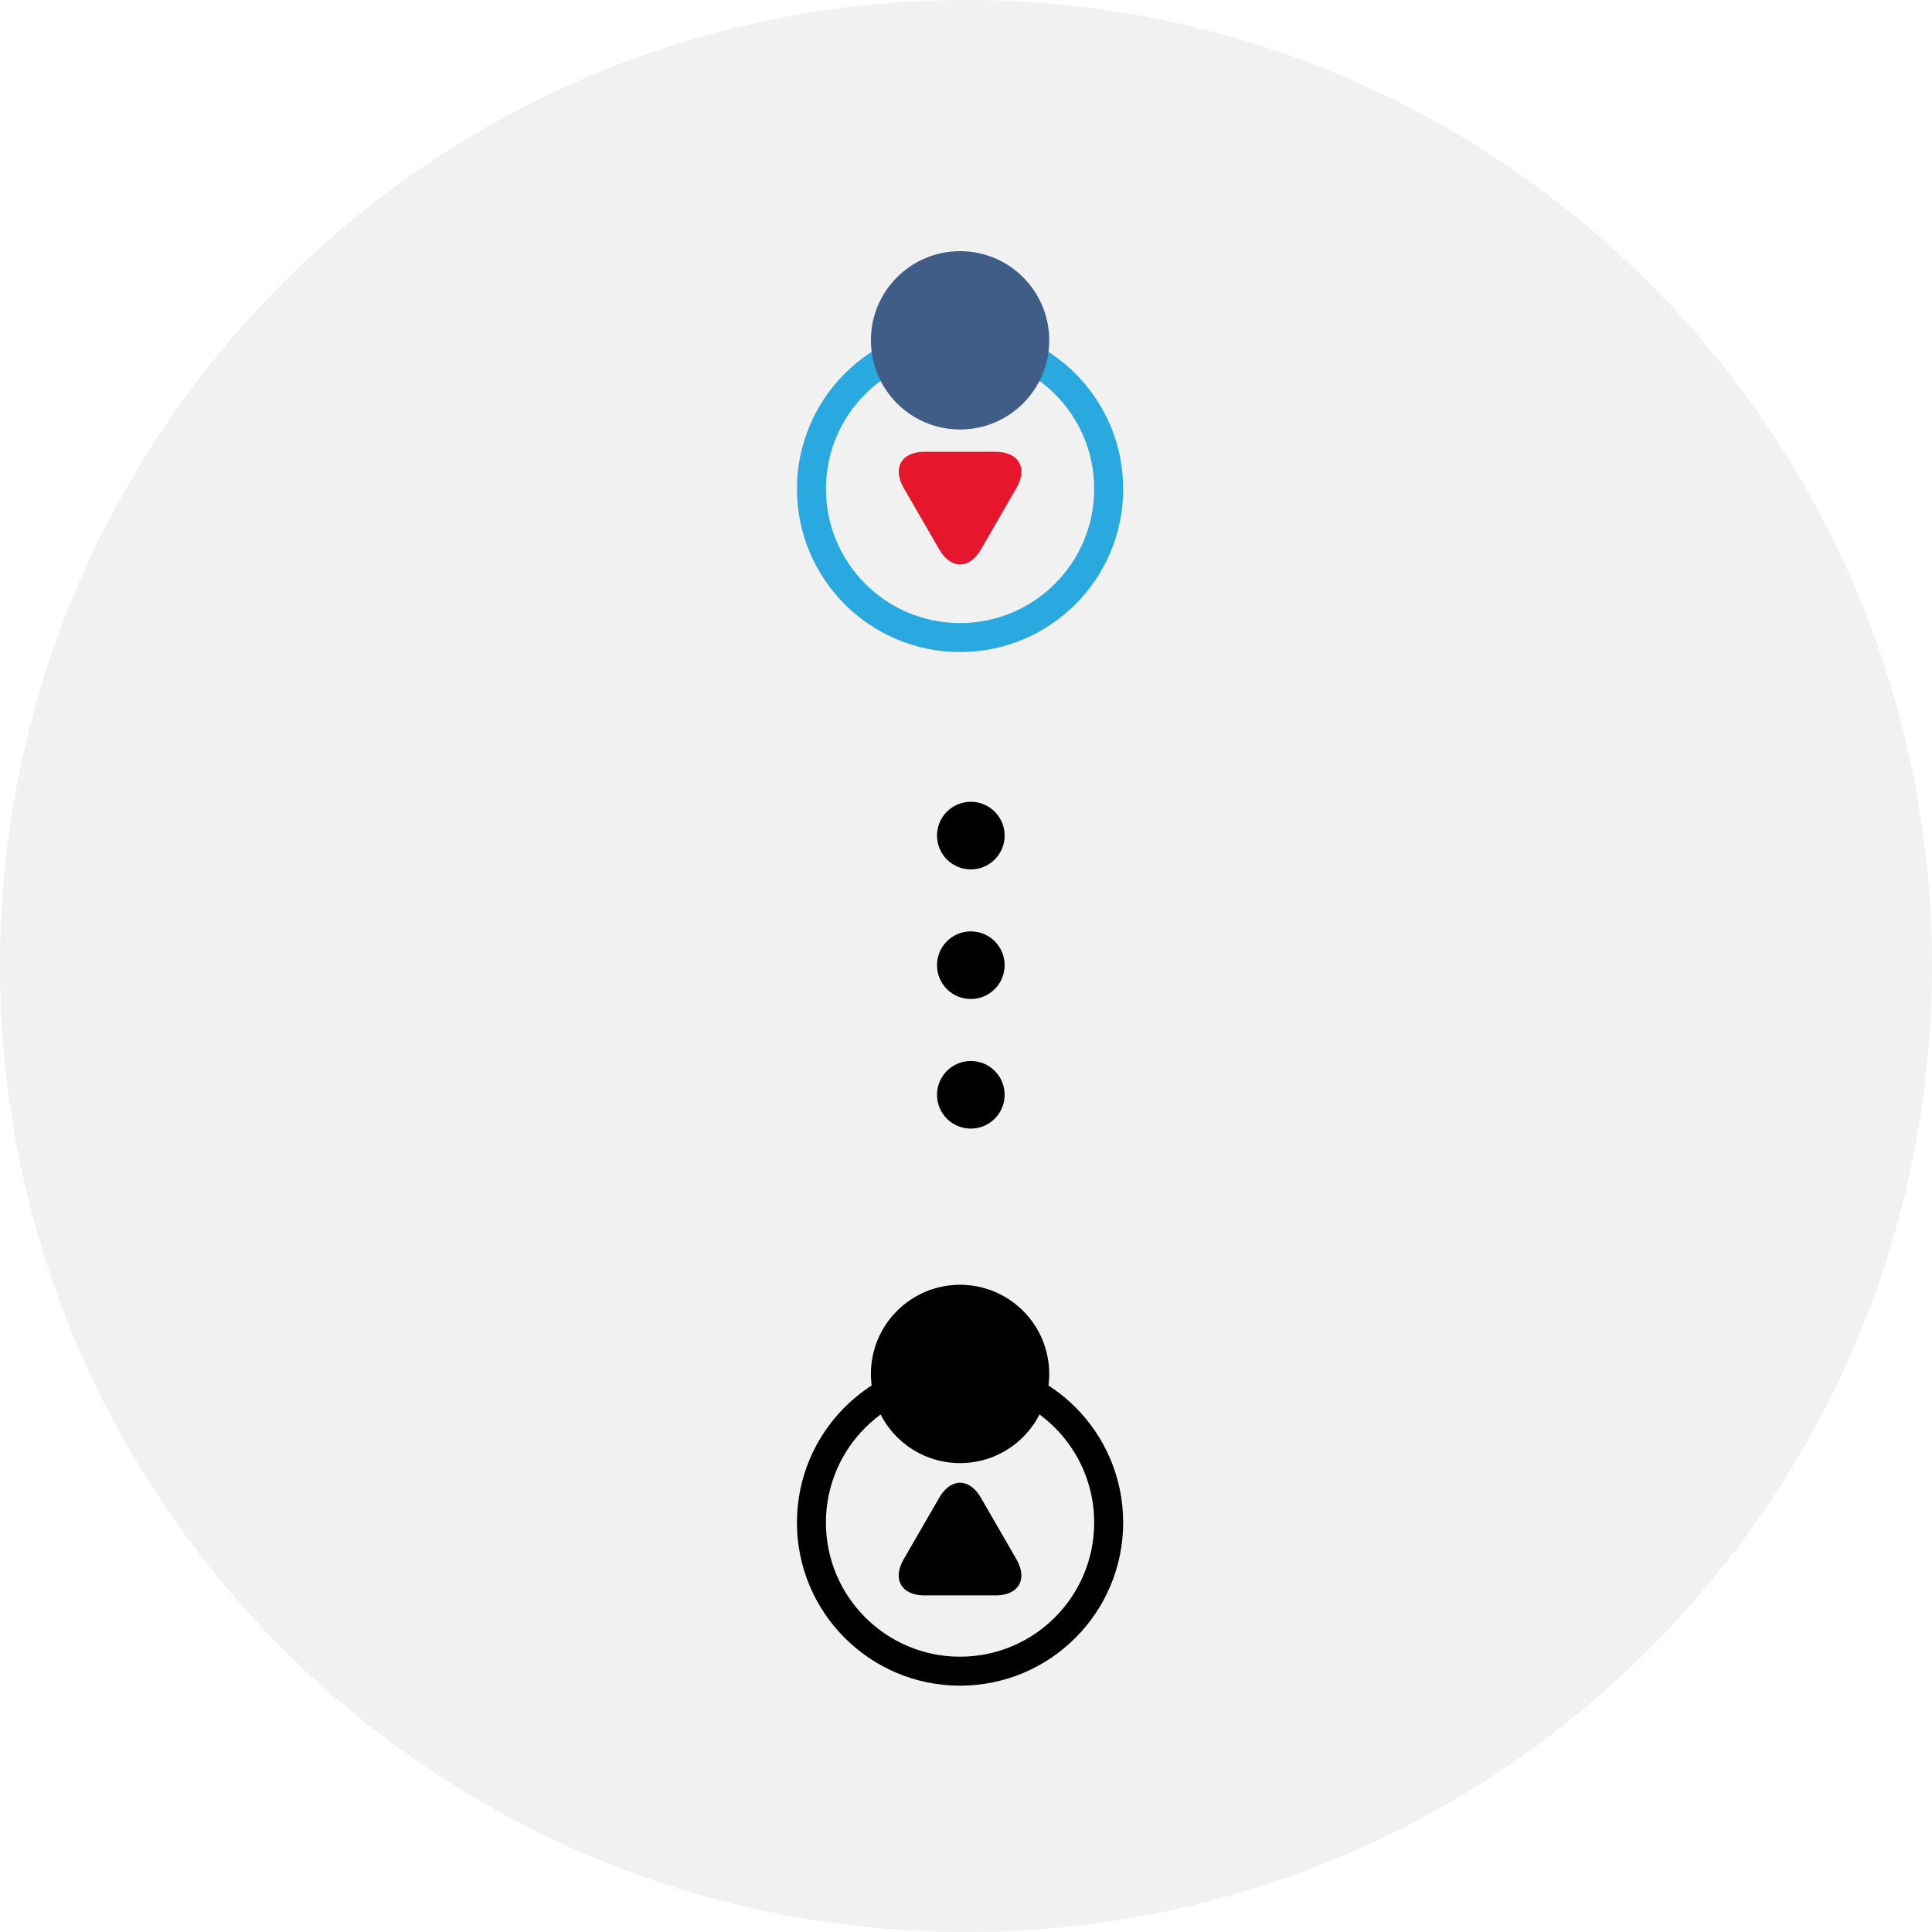
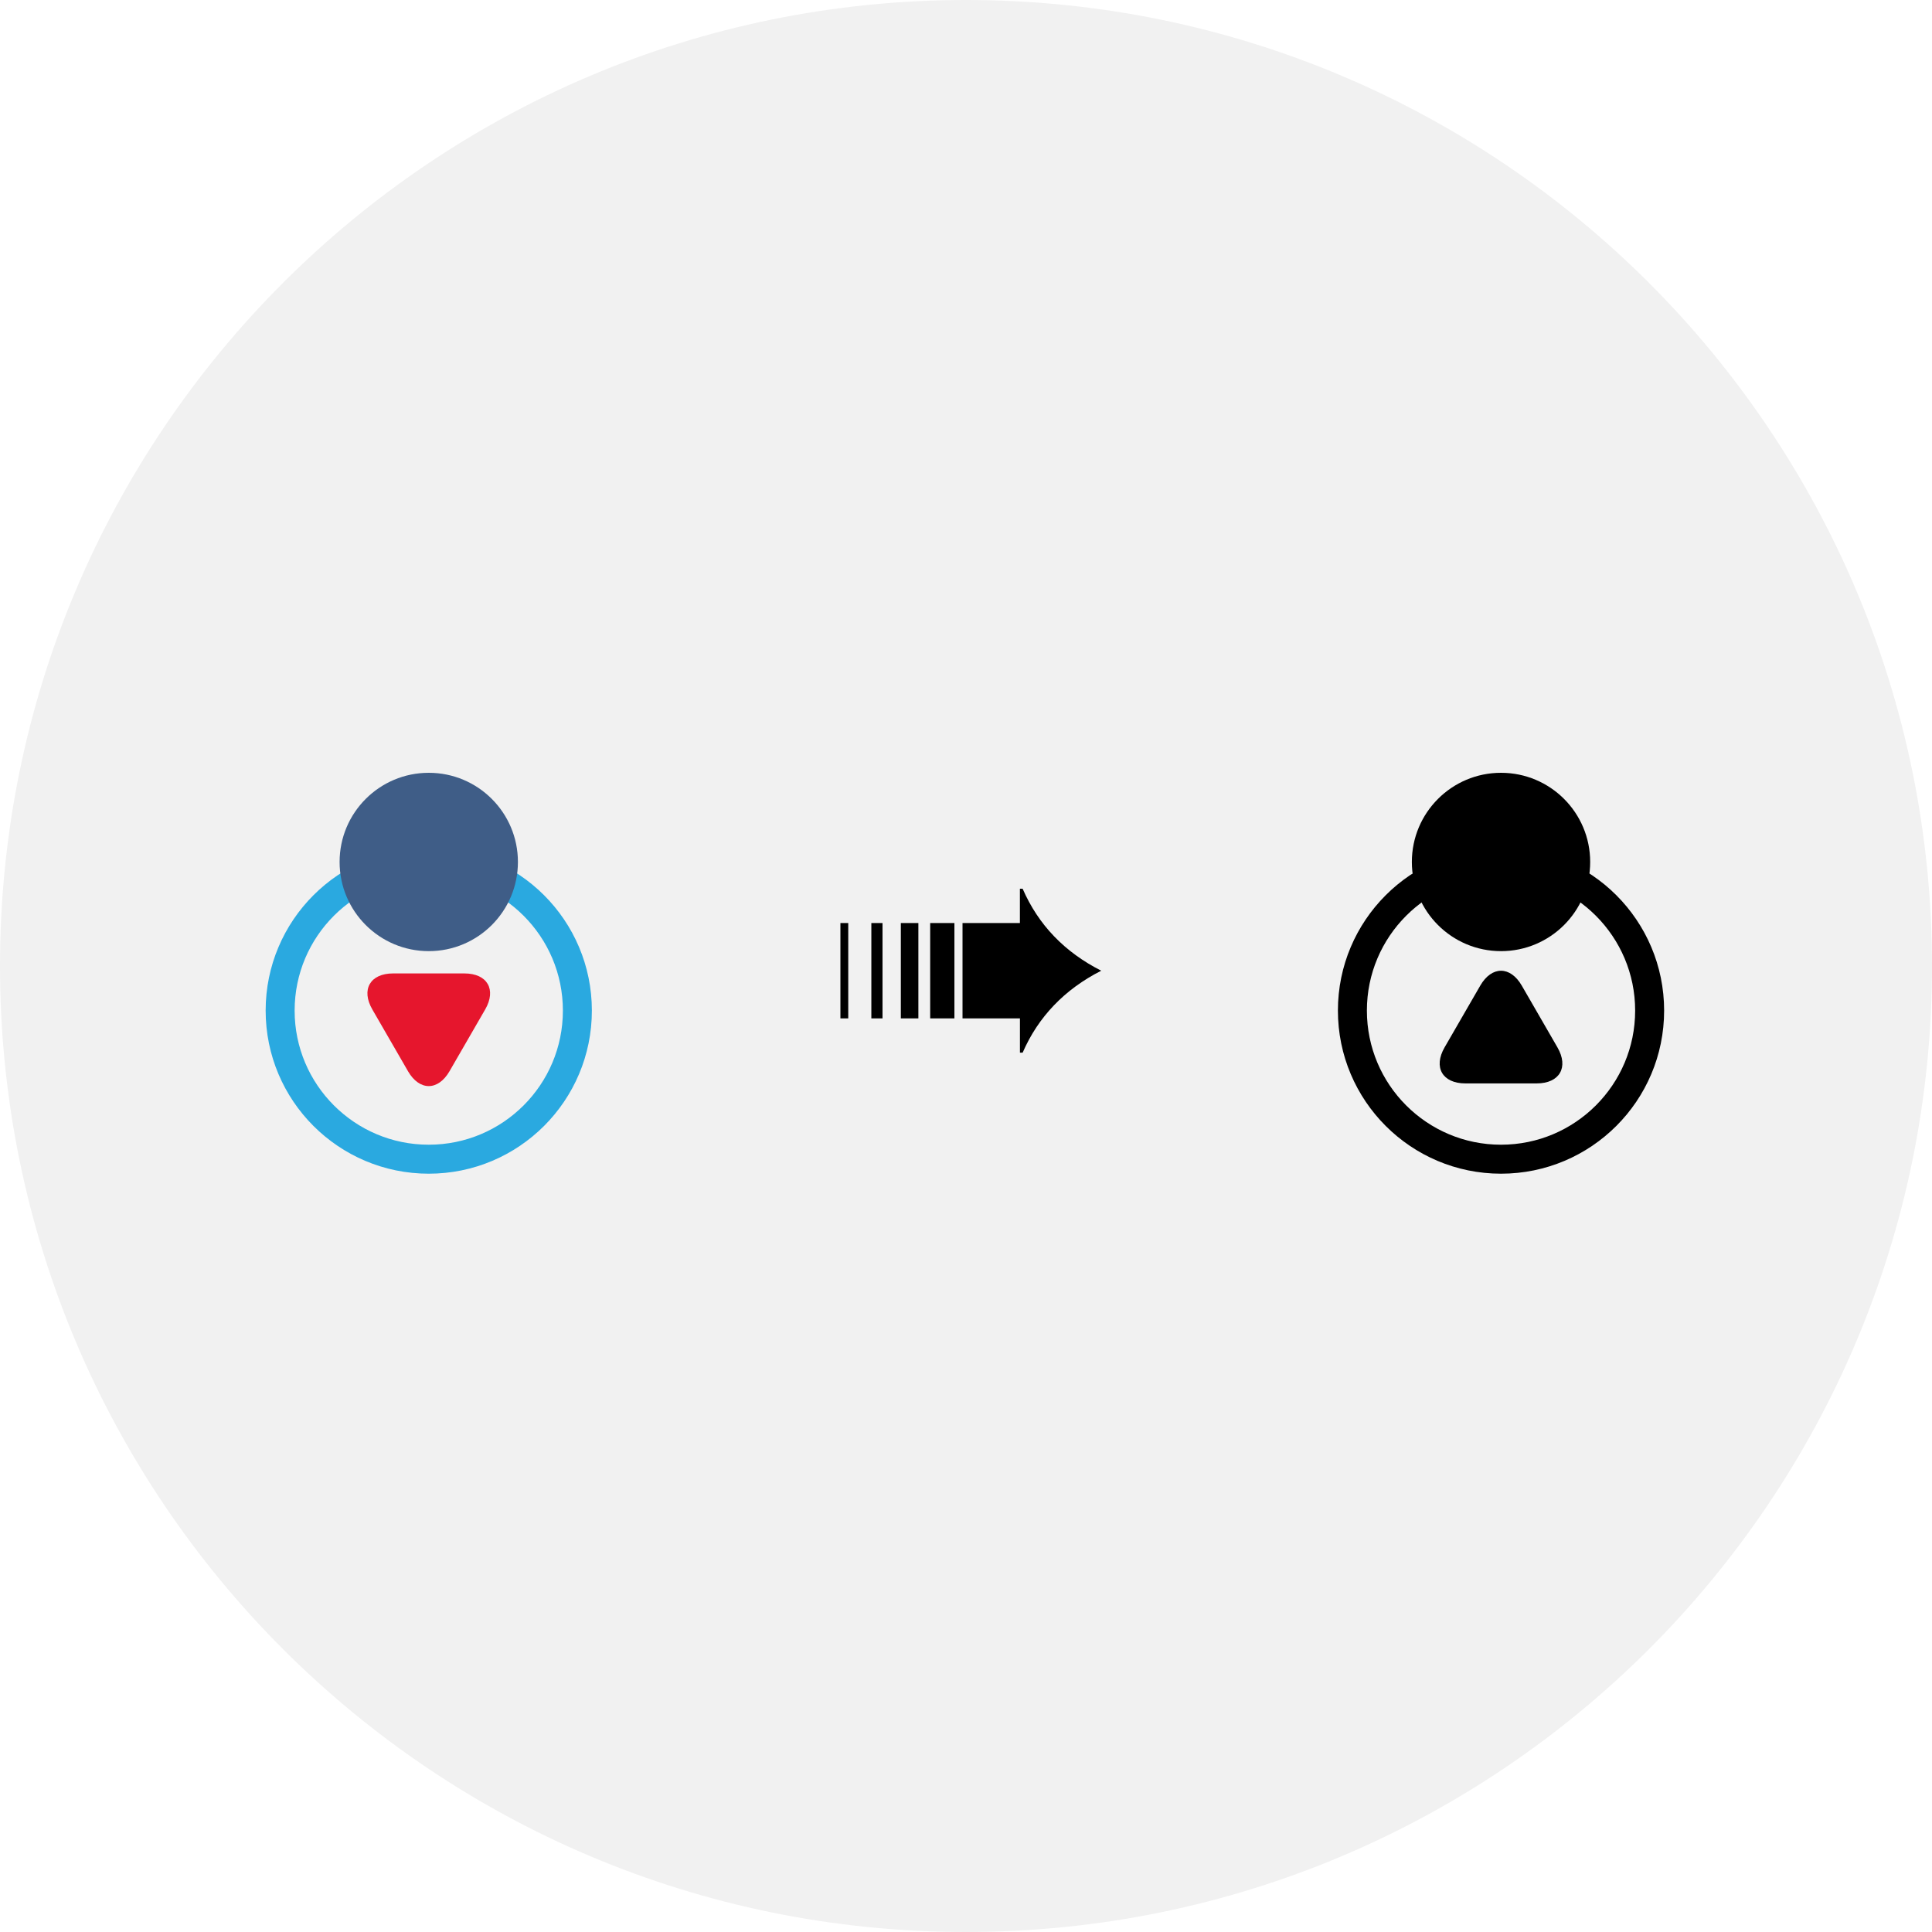
<svg xmlns="http://www.w3.org/2000/svg" viewBox="0 0 200 200">
  <g fill="none" fill-rule="evenodd">
-     <circle fill="#F1F1F1" cx="100" cy="100" r="100" />
-     <path d="M100.5 90c1.933 0 3.5-1.567 3.5-3.5s-1.567-3.5-3.5-3.5-3.5 1.567-3.5 3.5 1.567 3.5 3.5 3.5zm0 13.417c1.933 0 3.5-1.567 3.5-3.5s-1.567-3.5-3.5-3.5-3.5 1.567-3.5 3.5 1.567 3.5 3.5 3.5zm0 13.416c1.933 0 3.5-1.567 3.5-3.5s-1.567-3.5-3.5-3.5-3.5 1.567-3.5 3.5 1.567 3.5 3.5 3.5z" fill="#000" />
-     <g transform="translate(84 133)">
-       <path d="M15.385 18.462c5.098 0 9.23-4.133 9.23-9.23 0-5.1-4.132-9.232-9.23-9.232-5.098 0-9.23 4.133-9.23 9.23 0 5.1 4.132 9.232 9.23 9.232zm-2.153 3.574c1.19-2.06 3.117-2.058 4.305 0l3.69 6.39c1.188 2.058.223 3.728-2.154 3.728h-7.377c-2.378 0-3.34-1.67-2.153-3.73l3.69-6.388z" fill="#000" />
+     <circle fill="#F1F1F1" transform="rotate(-90 100 100)" cx="100" cy="100" r="100" />
+     <g transform="translate(140 80)">
+       <path d="M13.232 22.036c1.19-2.06 3.117-2.058 4.305 0l3.69 6.39c1.188 2.058.223 3.728-2.154 3.728h-7.377c-2.378 0-3.34-1.67-2.153-3.73l3.69-6.388z" fill="#000" />
      <circle stroke="#000" stroke-width="3" cx="15.385" cy="24.615" r="15.385" />
+       <path d="M15.385 18.462c5.098 0 9.23-4.133 9.23-9.23 0-5.1-4.132-9.232-9.23-9.232-5.098 0-9.23 4.133-9.23 9.23 0 5.1 4.132 9.232 9.23 9.232z" fill="#000" />
    </g>
-     <g transform="translate(84 26)">
+     <g transform="translate(29 80)">
      <circle stroke="#2AA9E0" stroke-width="3" cx="15.385" cy="24.615" r="15.385" />
      <path d="M15.385 18.462c5.098 0 9.23-4.133 9.23-9.23 0-5.1-4.132-9.232-9.23-9.232-5.098 0-9.23 4.133-9.23 9.23 0 5.1 4.132 9.232 9.23 9.232z" fill="#3F5D87" />
      <path d="M13.232 30.887c1.19 2.06 3.117 2.058 4.305 0l3.69-6.39c1.188-2.058.223-3.728-2.154-3.728h-7.377c-2.378 0-3.34 1.67-2.153 3.728l3.69 6.39z" fill="#E6162D" />
    </g>
+     <path d="M114 100.486c-1.903.968-3.535 2.162-4.893 3.582-1.36 1.42-2.44 3.054-3.243 4.903h-.28v-3.548H99.64V95.55h5.94V92h.282c.814 1.87 1.9 3.514 3.26 4.928 1.358 1.414 2.984 2.6 4.876 3.558zm-15.2 4.936h-2.508V95.55H98.8v9.872zm-3.73 0h-1.815V95.55h1.815v9.872zm-3.713 0h-1.155V95.55h1.155v9.872zm-3.548 0H87V95.55h.81v9.872z" fill="#000" />
  </g>
</svg>
